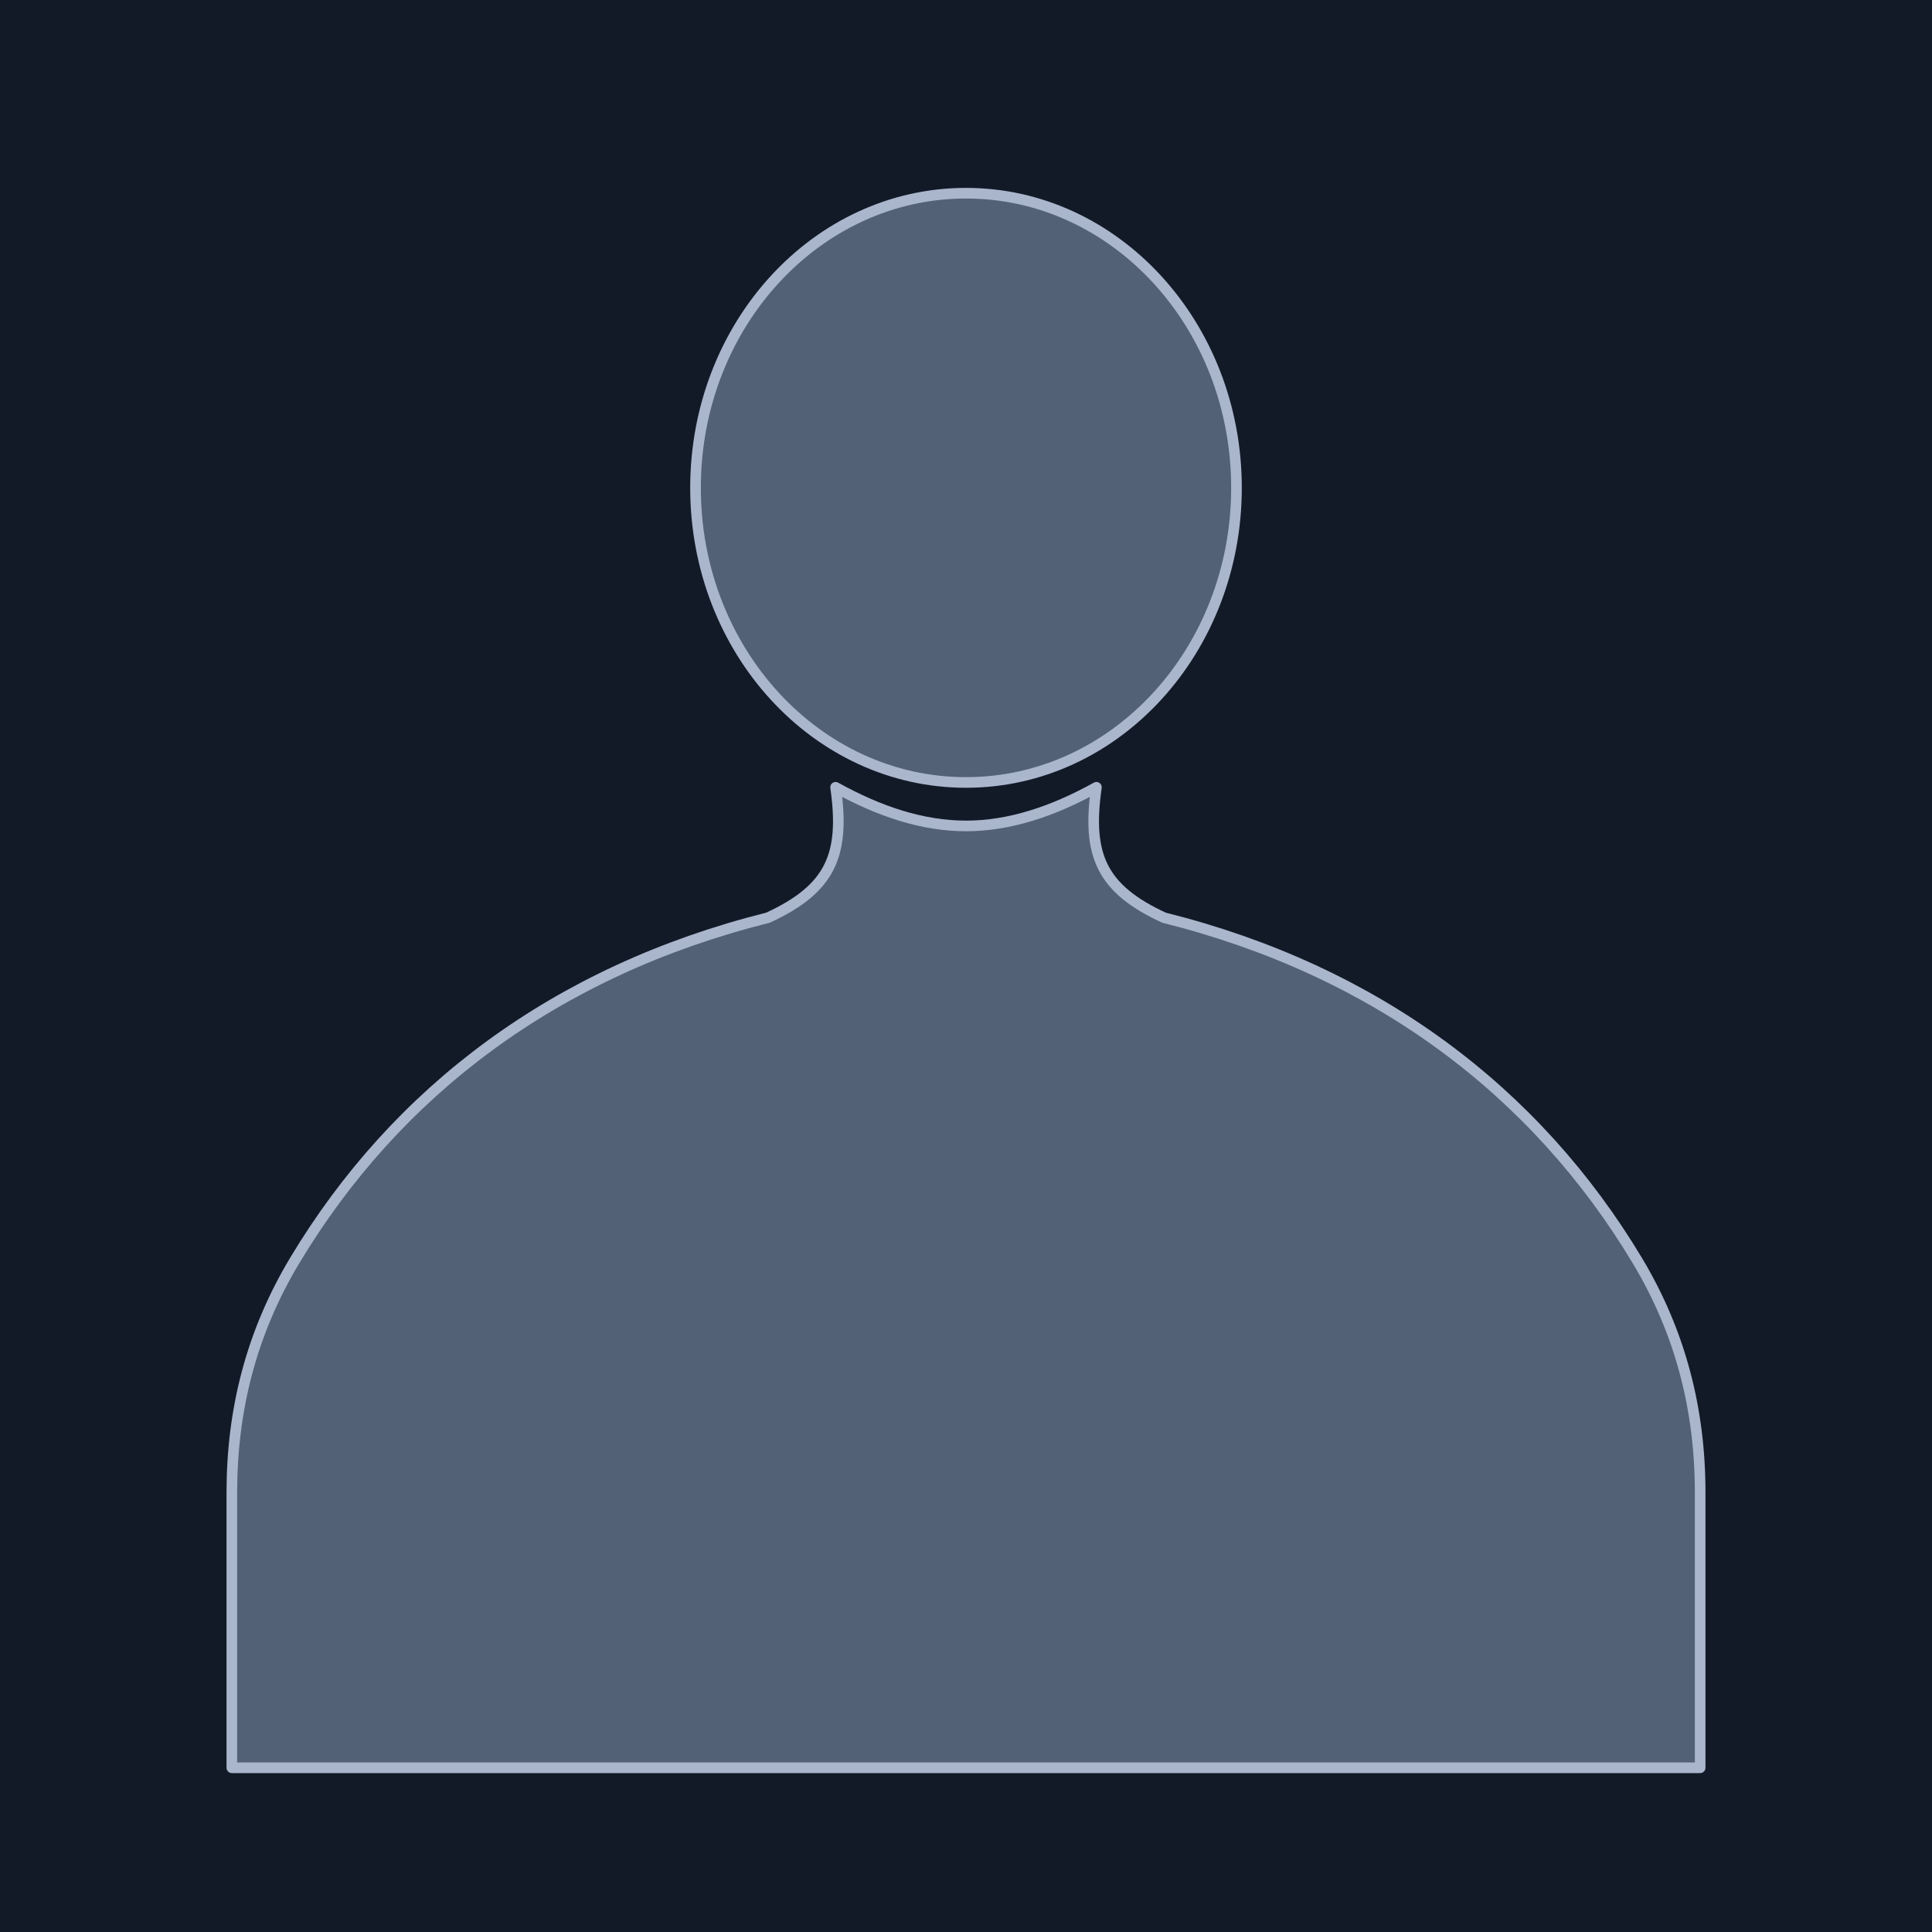
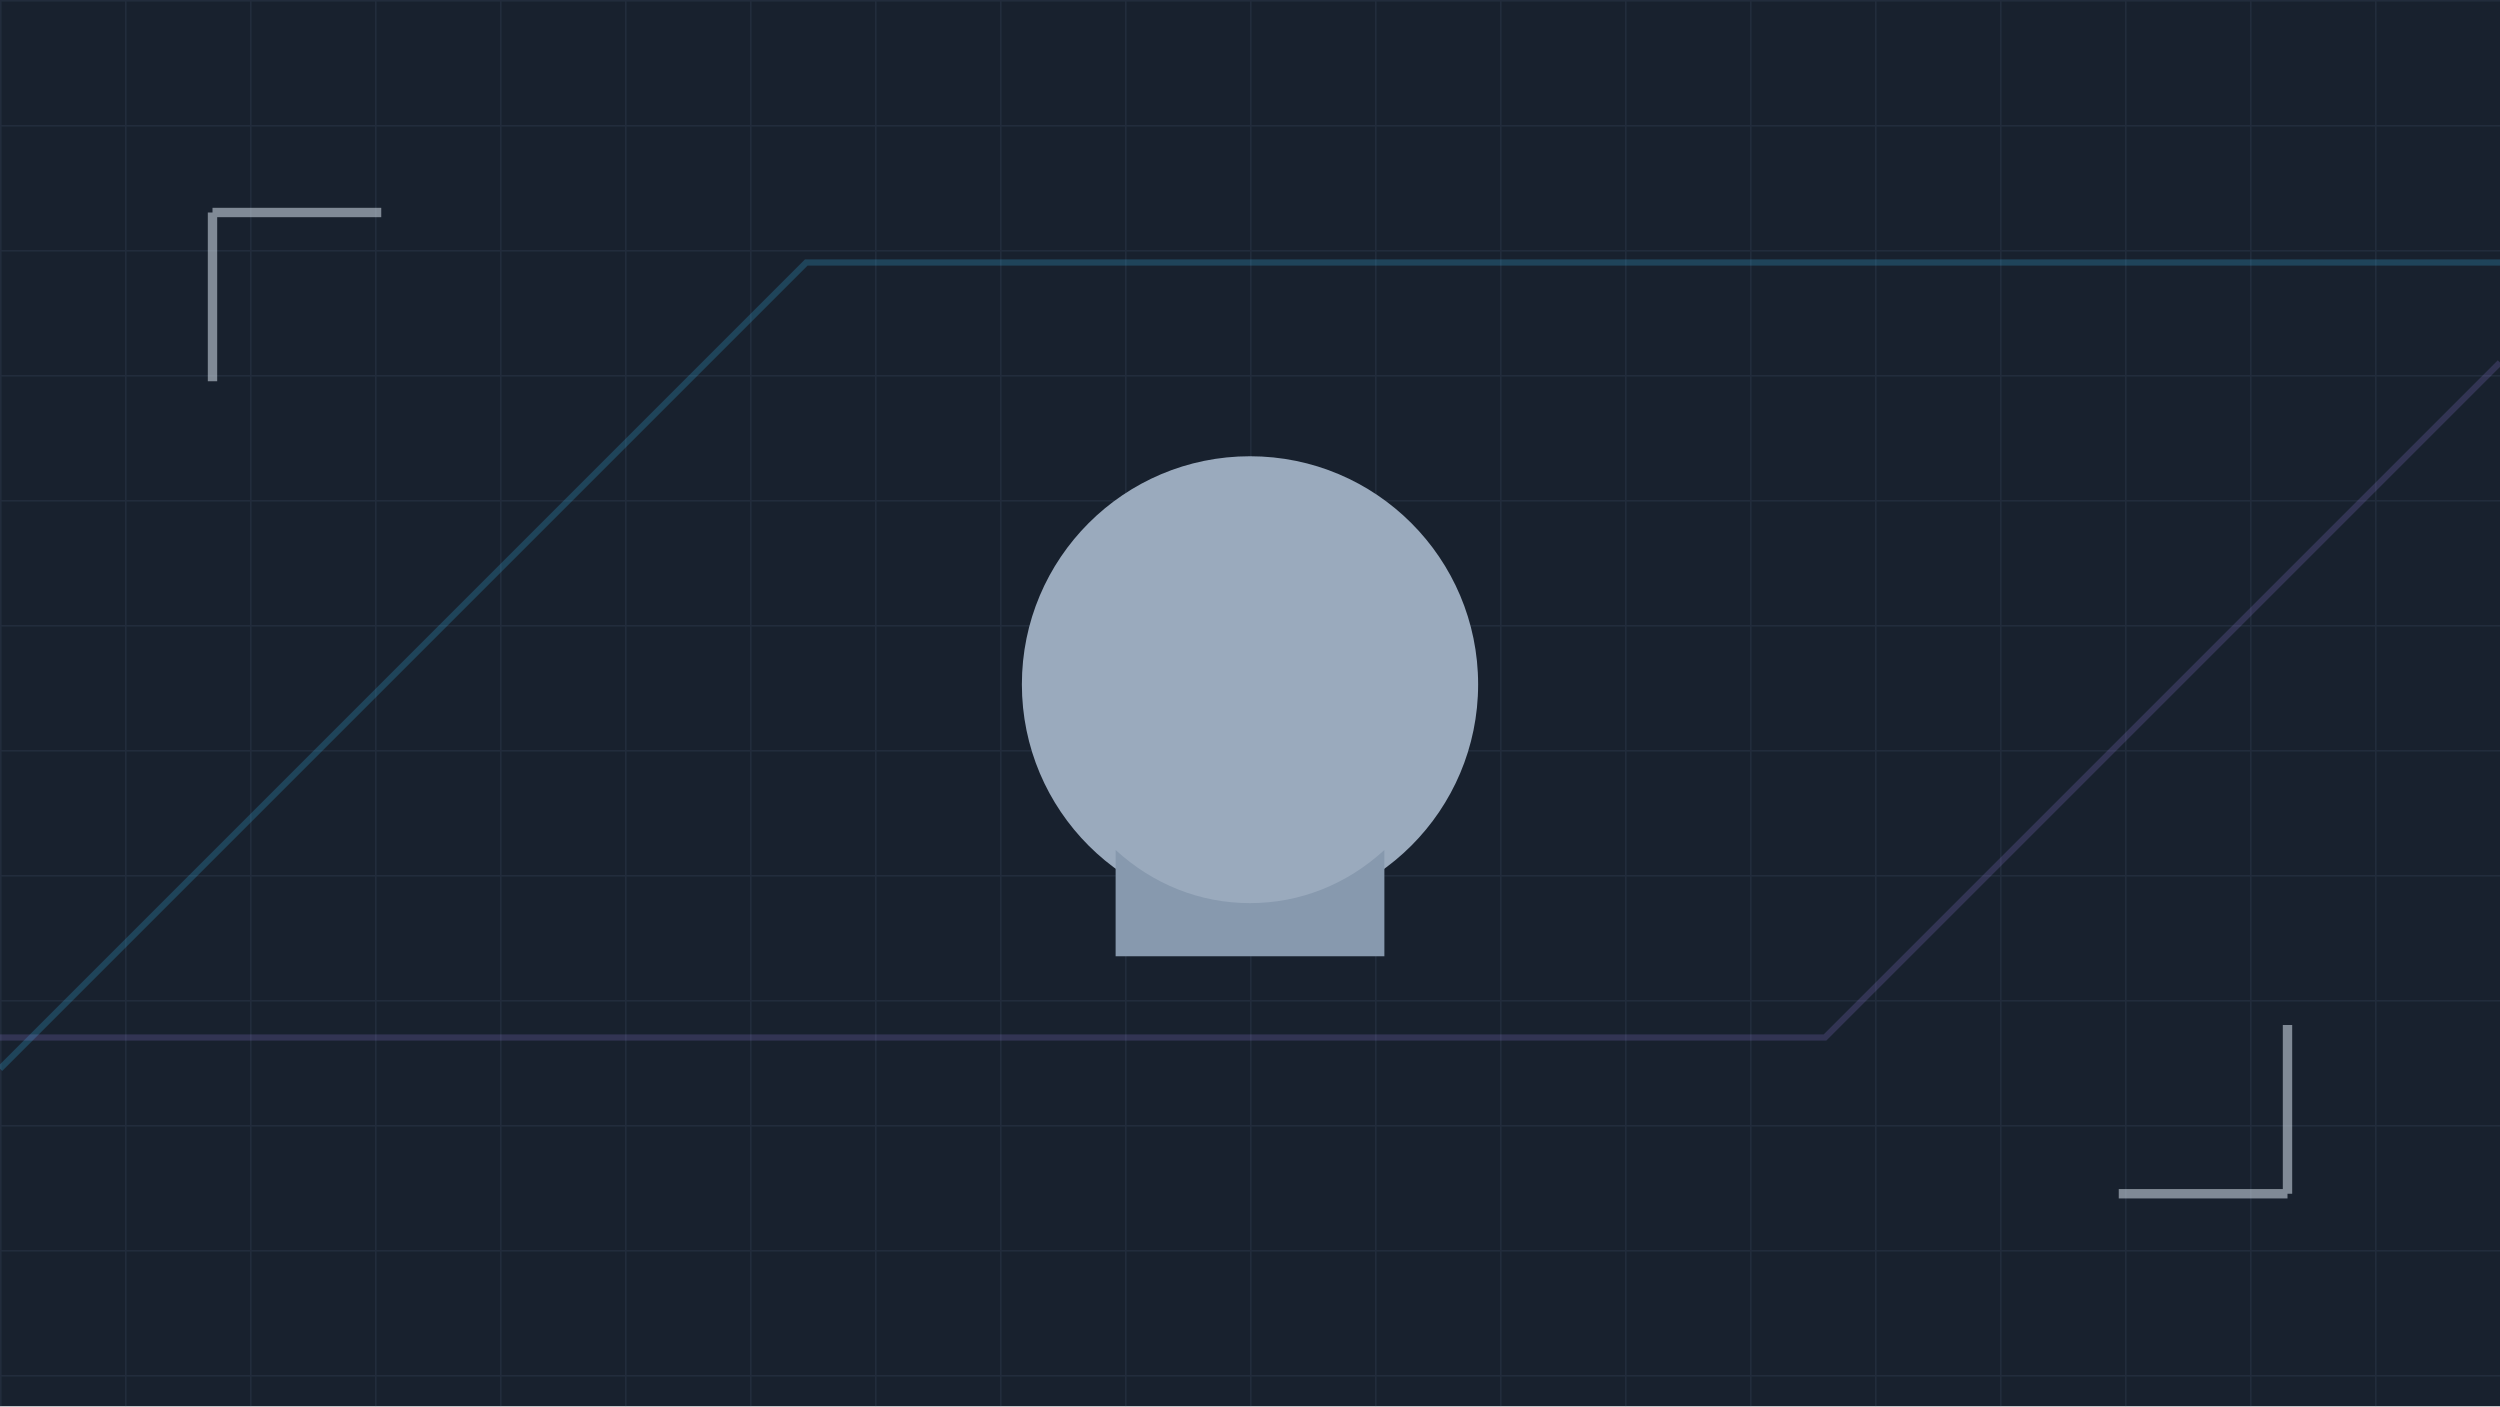
- <svg xmlns="http://www.w3.org/2000/svg" width="400" height="400" viewBox="0 0 400 400" role="img" aria-labelledby="title desc">
-   <rect width="400" height="400" fill="#121a28" />
-   <ellipse cx="200" cy="101" rx="56" ry="61" fill="#536176" stroke="#aab6cc" stroke-width="2.2" />
-   <path d="       M 173 163       C 175 177, 172 184, 159 190       C 115 201, 82 226, 61 261       C 52 276, 48 292, 48 309       L 48 366       L 352 366       L 352 309       C 352 292, 348 276, 339 261       C 318 226, 285 201, 241 190       C 228 184, 225 177, 227 163       C 218 168, 209 171, 200 171       C 191 171, 182 168, 173 163       Z" fill="#536176" stroke="#aab6cc" stroke-width="2.2" stroke-linejoin="round" />
+ <svg xmlns="http://www.w3.org/2000/svg" width="800" height="450" viewBox="0 0 800 450" role="img" aria-labelledby="title desc">
+   <defs>
+     <pattern id="grid" width="40" height="40" patternUnits="userSpaceOnUse">
+       <path d="M40 0H0V40" fill="none" stroke="#334155" stroke-width="1" />
+     </pattern>
+     <clipPath id="frame">
+       <rect width="800" height="450" />
+     </clipPath>
+   </defs>
+   <g clip-path="url(#frame)">
+     <rect width="800" height="450" fill="#18212e" />
+     <rect width="800" height="450" fill="url(#grid)" opacity="0.35" />
+     <path d="M0 342L258 84H800" fill="none" stroke="#38bdf8" stroke-width="2" opacity="0.22" />
+     <path d="M800 116L584 332H0" fill="none" stroke="#a78bfa" stroke-width="2" opacity="0.18" />
+     <circle cx="400" cy="219" r="73" fill="#9aaabd" />
+     <path d="M357 272V306H443V272C431 283 416 289 400 289C384 289 369 283 357 272Z" fill="#8799ae" />
+     <path d="M68 68H122M68 68V122" fill="none" stroke="#d6e0eb" stroke-width="3" opacity="0.55" />
+     <path d="M732 382H678M732 382V328" fill="none" stroke="#d6e0eb" stroke-width="3" opacity="0.55" />
+   </g>
</svg>
